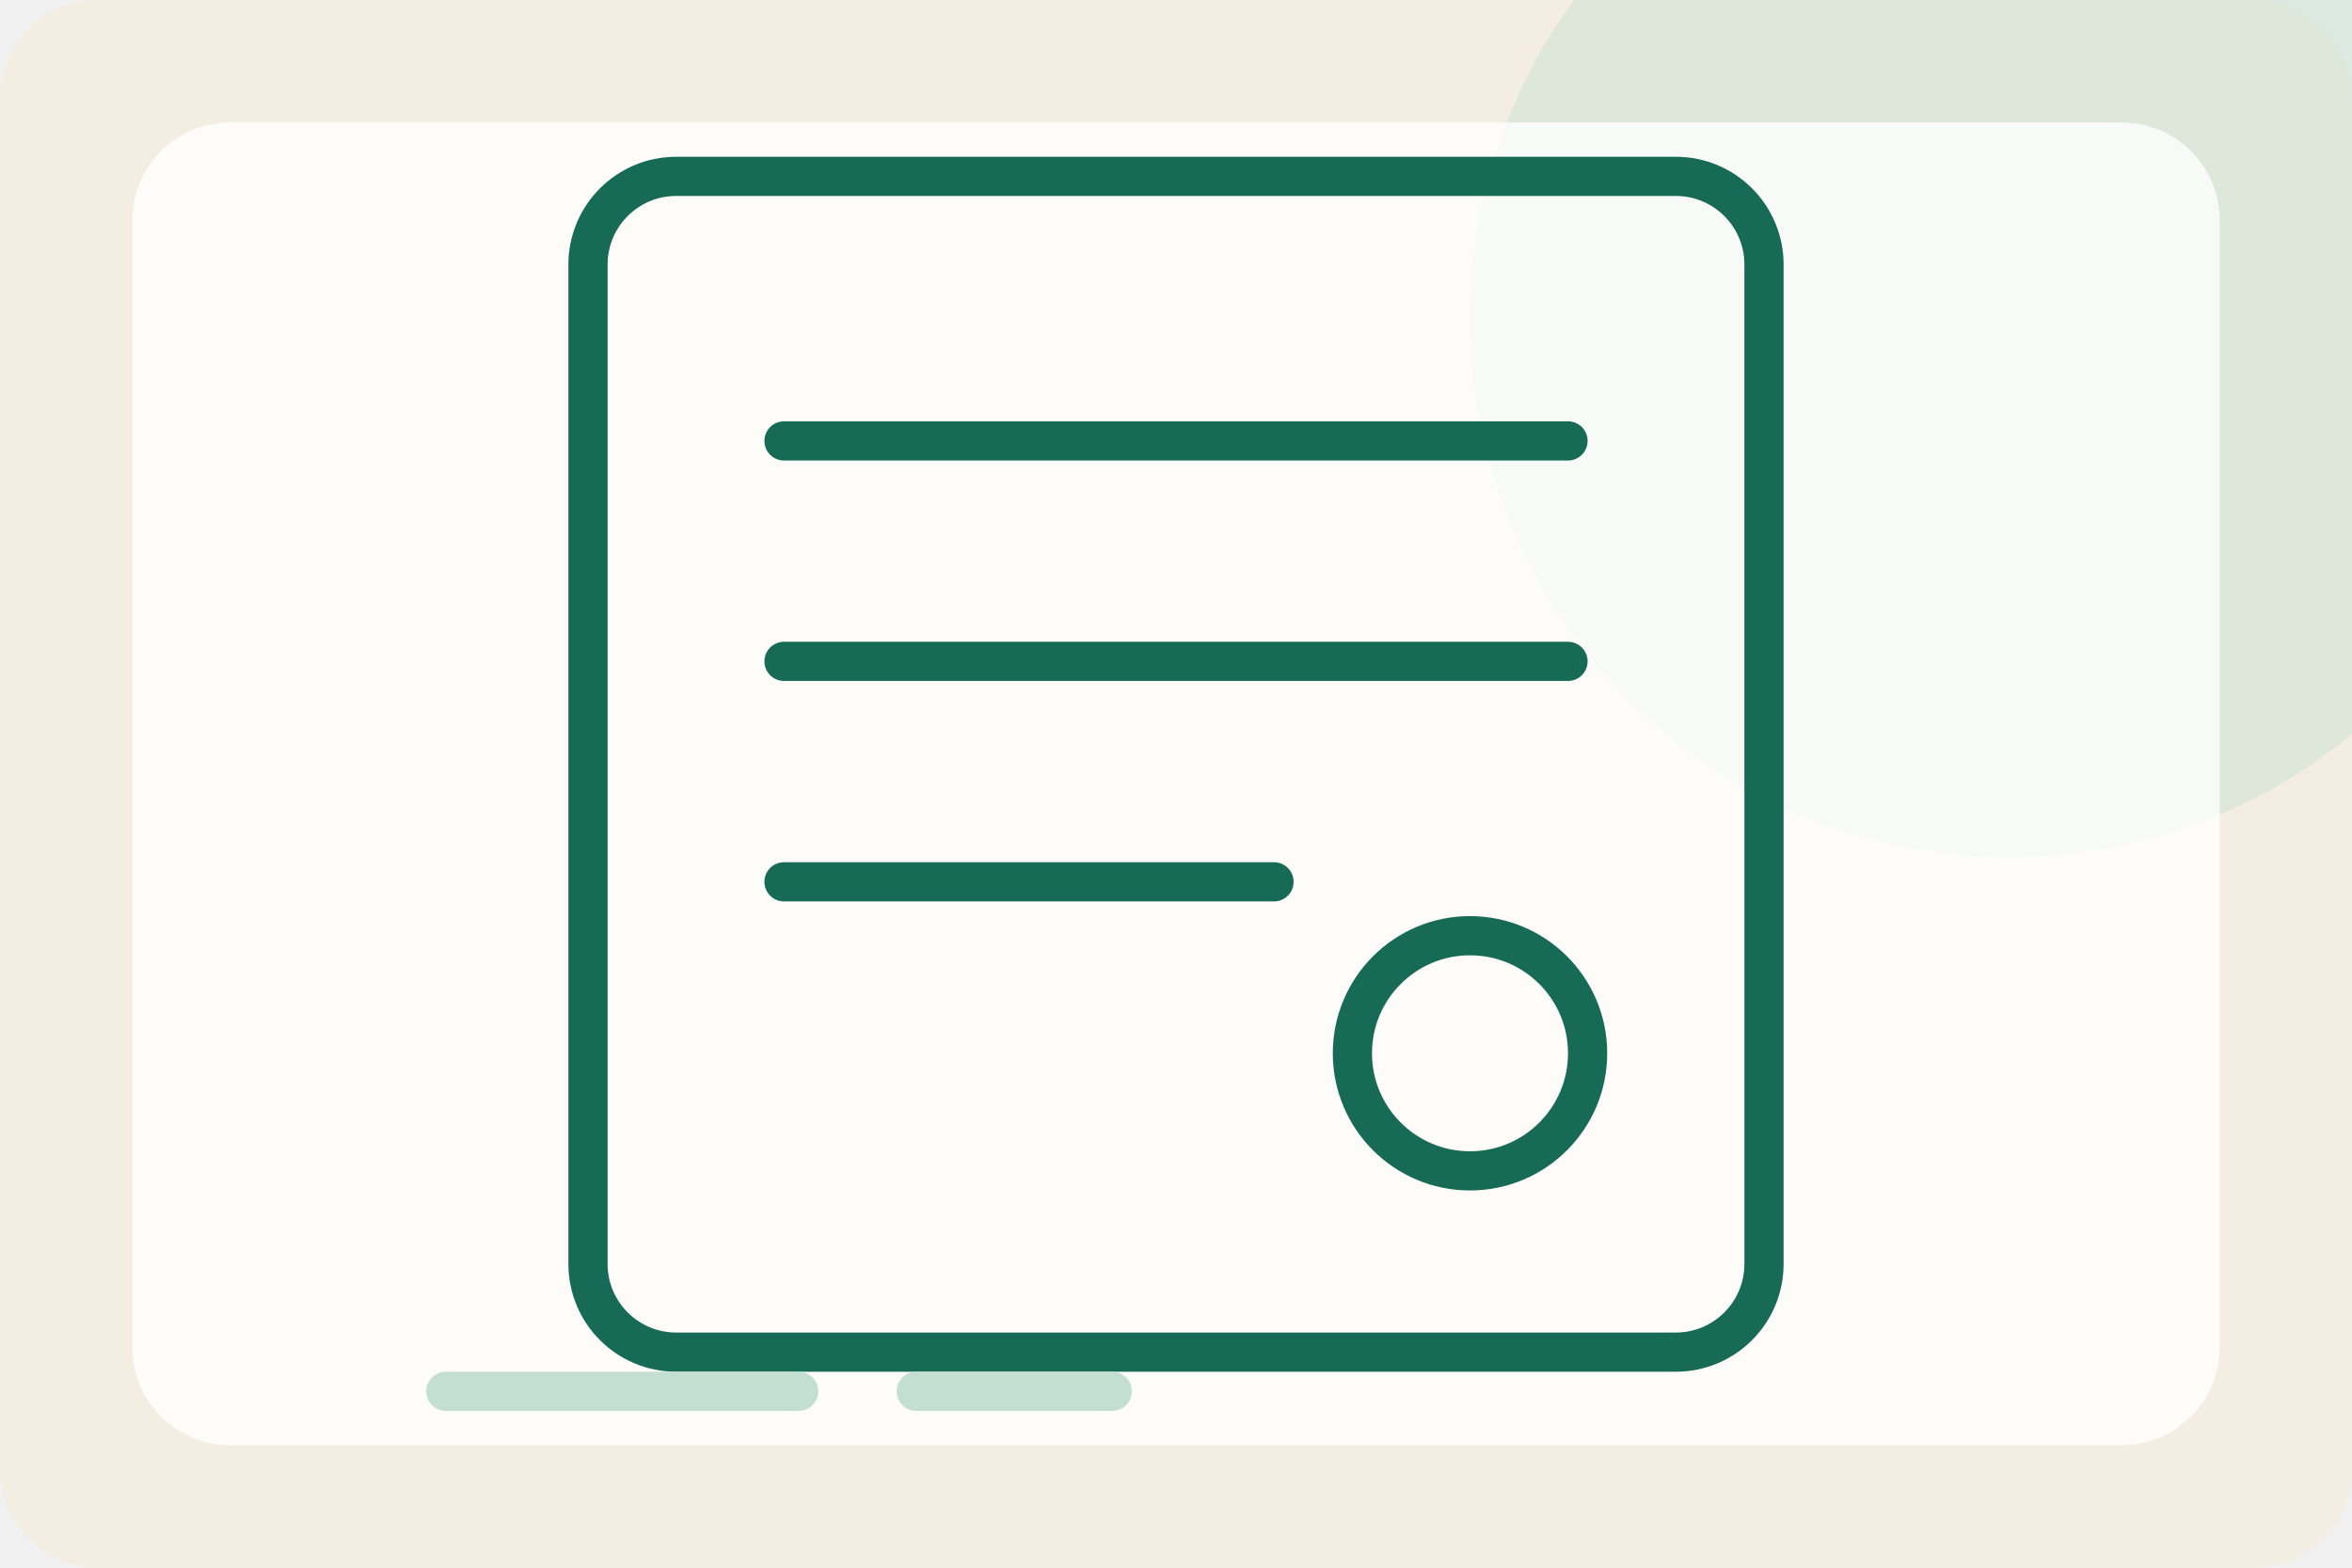
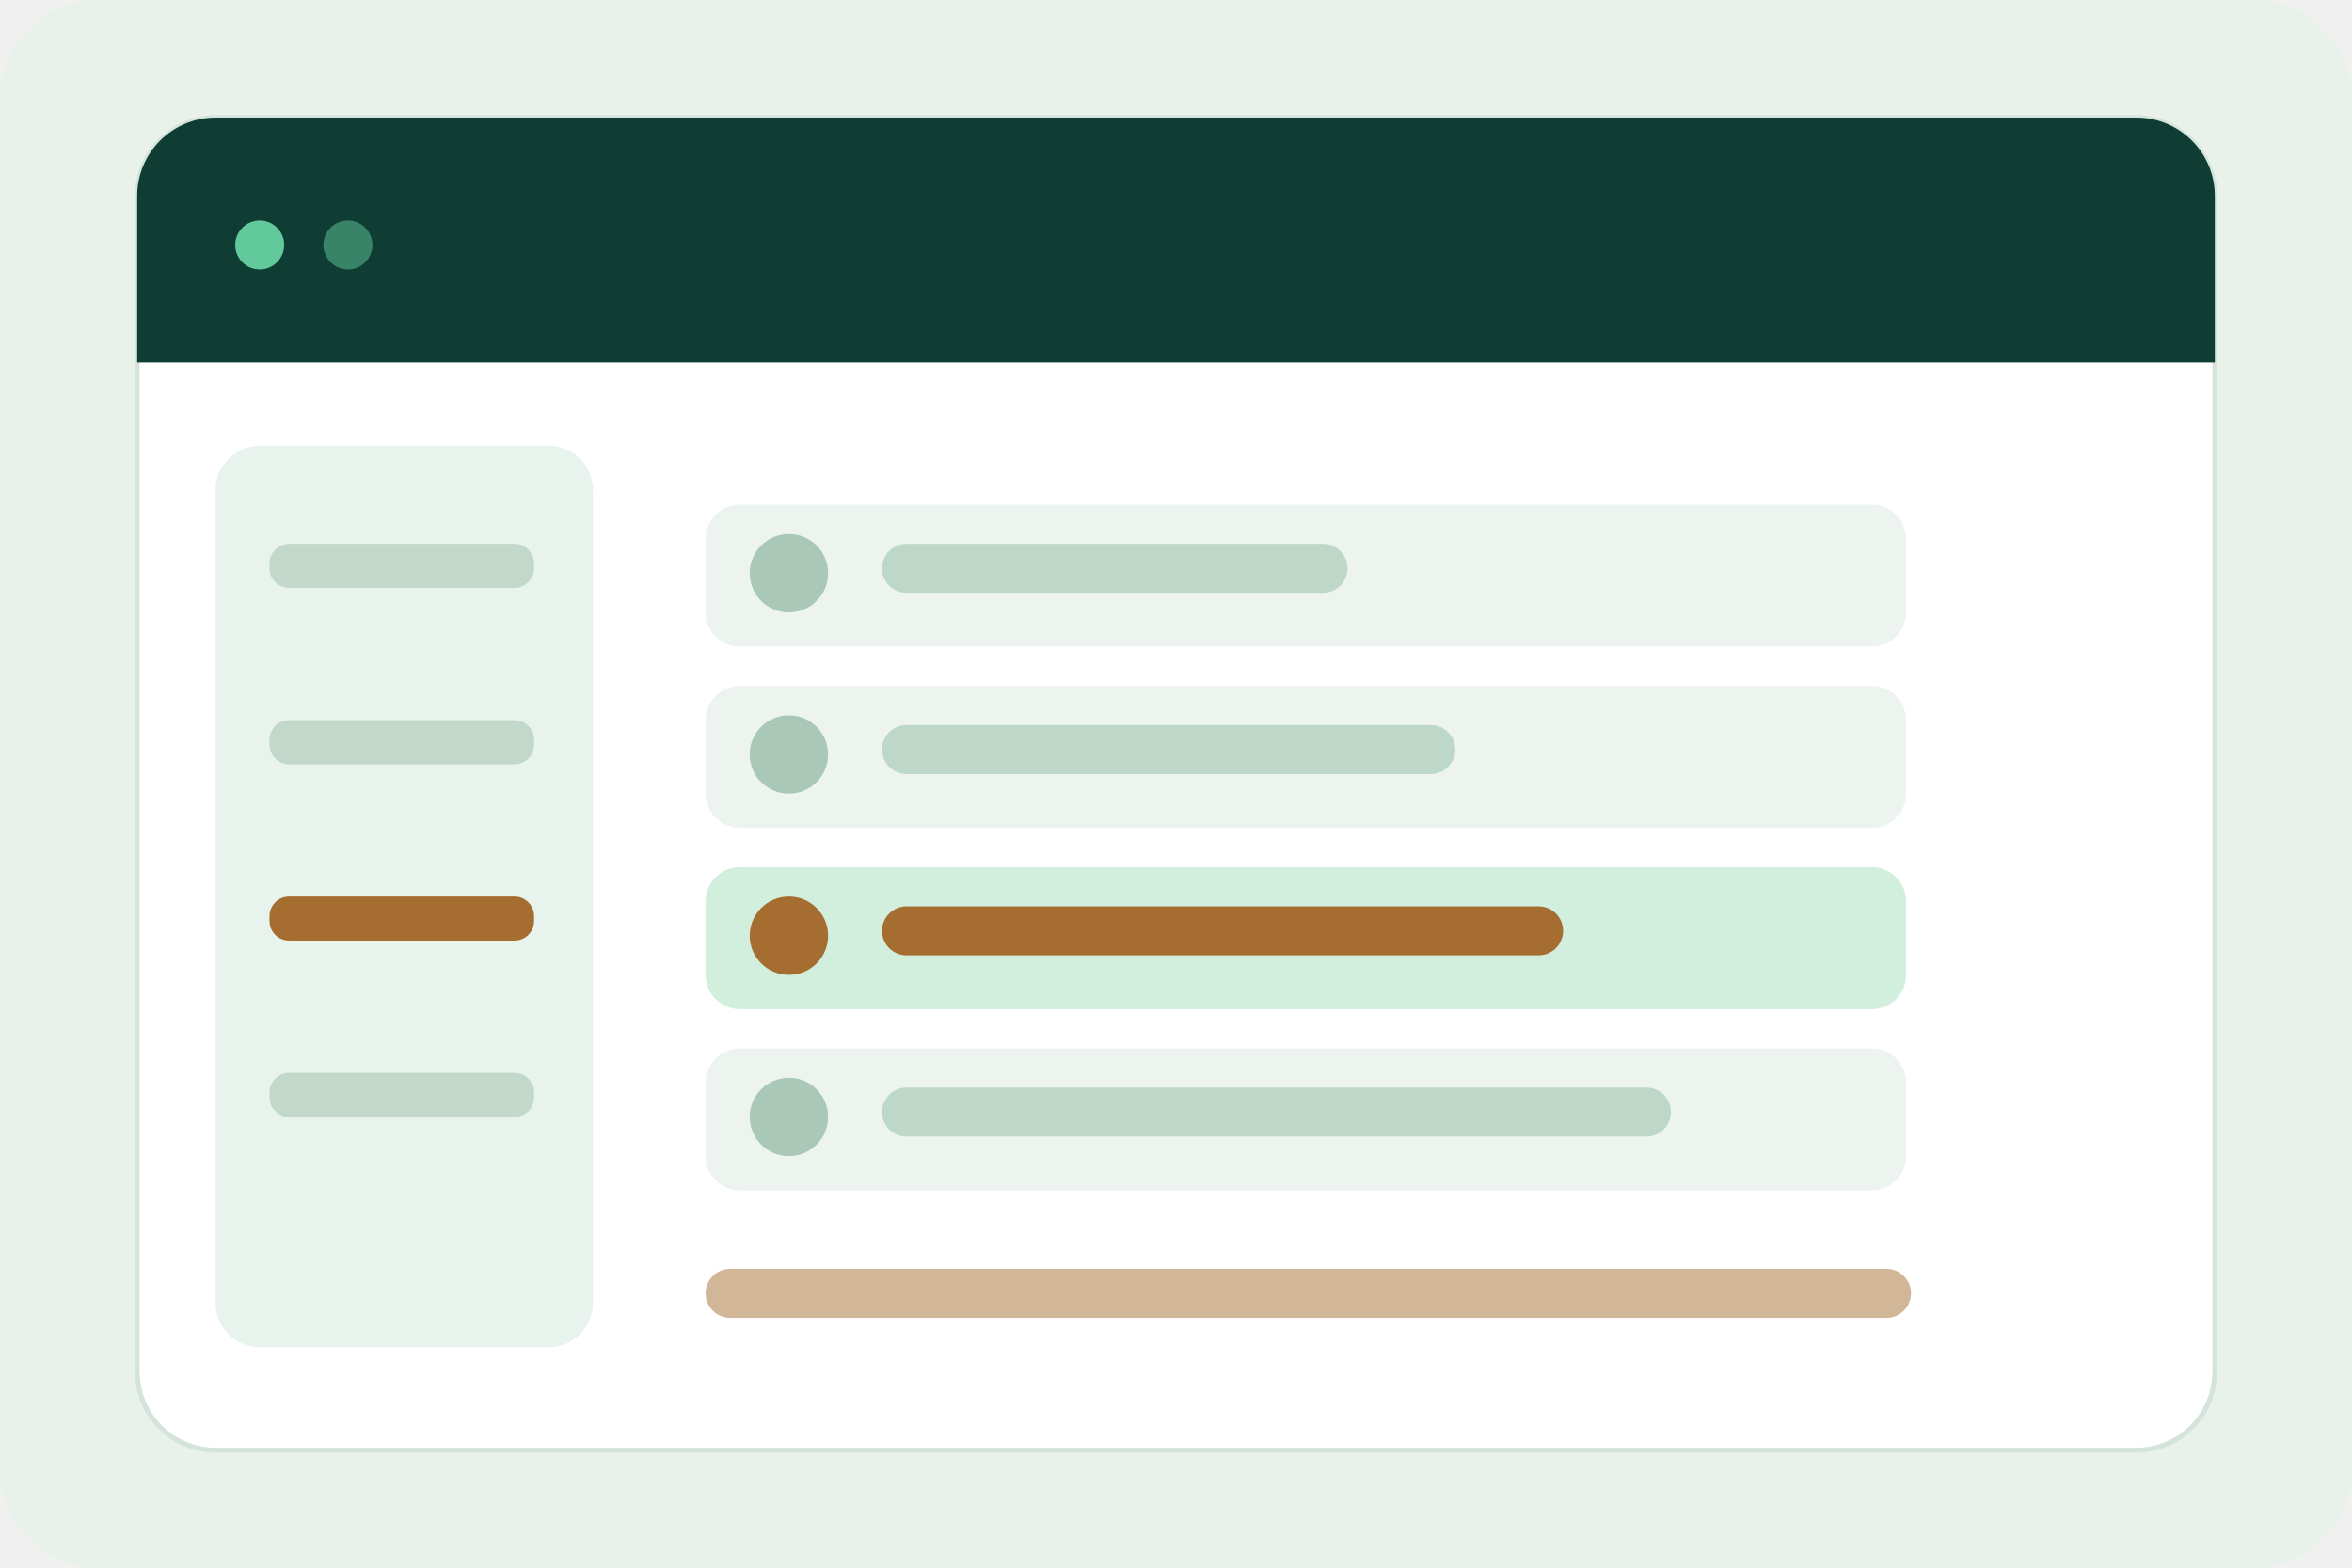
<svg xmlns="http://www.w3.org/2000/svg" width="480" height="320" viewBox="0 0 480 320">
-   <rect width="480" height="320" rx="20" fill="#f4eee2" />
-   <circle cx="410" cy="65" r="110" fill="#c5e2d3" opacity=".5" />
-   <rect x="27" y="25" width="426" height="270" rx="20" fill="#fff" opacity=".8" />
-   <g stroke="#176a55" stroke-width="8" stroke-linejoin="round" stroke-linecap="round" fill="none">
-     <rect x="120" y="36" width="240" height="240" rx="18" />
-     <path d="M160 90h160M160 135h160M160 180h100" />
-     <circle cx="300" cy="215" r="24" />
-   </g>
-   <g fill="#c3dfd1">
-     <rect x="87" y="280" width="80" height="8" rx="4" />
-     <rect x="183" y="280" width="48" height="8" rx="4" />
-   </g>
+   <rect width="480" height="320" rx="20" fill="#E8F2EB" />
+   <rect x="28" y="24" width="424" height="272" rx="16" fill="#fff" stroke="#D5E4DA" />
+   <path d="M44 24h392a16 16 0 0 1 16 16v34H28V40a16 16 0 0 1 16-16" fill="#103D33" />
+   <circle cx="53" cy="50" r="5" fill="#62C99D" />
+   <circle cx="71" cy="50" r="5" fill="#62C99D" opacity=".5" />
+   <rect x="44" y="91" width="77" height="184" rx="9" fill="#E9F3ED" />
+   <rect x="55" y="111" width="54" height="9" rx="4" fill="#C2D8CB" />
+   <rect x="55" y="147" width="54" height="9" rx="4" fill="#C2D8CB" />
+   <rect x="55" y="183" width="54" height="9" rx="4" fill="#A66D31" />
+   <rect x="55" y="219" width="54" height="9" rx="4" fill="#C2D8CB" />
+   <rect x="144" y="103" width="245" height="29" rx="7" fill="#EDF4F0" />
+   <circle cx="161" cy="117" r="8" fill="#A9C8B7" />
+   <rect x="180" y="111" width="95" height="10" rx="5" fill="#BDD7C9" />
+   <rect x="144" y="140" width="245" height="29" rx="7" fill="#EDF4F0" />
+   <circle cx="161" cy="154" r="8" fill="#A9C8B7" />
+   <rect x="180" y="148" width="117" height="10" rx="5" fill="#BDD7C9" />
+   <rect x="144" y="177" width="245" height="29" rx="7" fill="#D2EEDD" />
+   <circle cx="161" cy="191" r="8" fill="#A66D31" />
+   <rect x="180" y="185" width="139" height="10" rx="5" fill="#A66D31" />
+   <rect x="144" y="214" width="245" height="29" rx="7" fill="#EDF4F0" />
+   <circle cx="161" cy="228" r="8" fill="#A9C8B7" />
+   <rect x="180" y="222" width="161" height="10" rx="5" fill="#BDD7C9" />
+   <rect x="144" y="259" width="246" height="10" rx="5" fill="#A66D31" opacity=".5" />
</svg>
